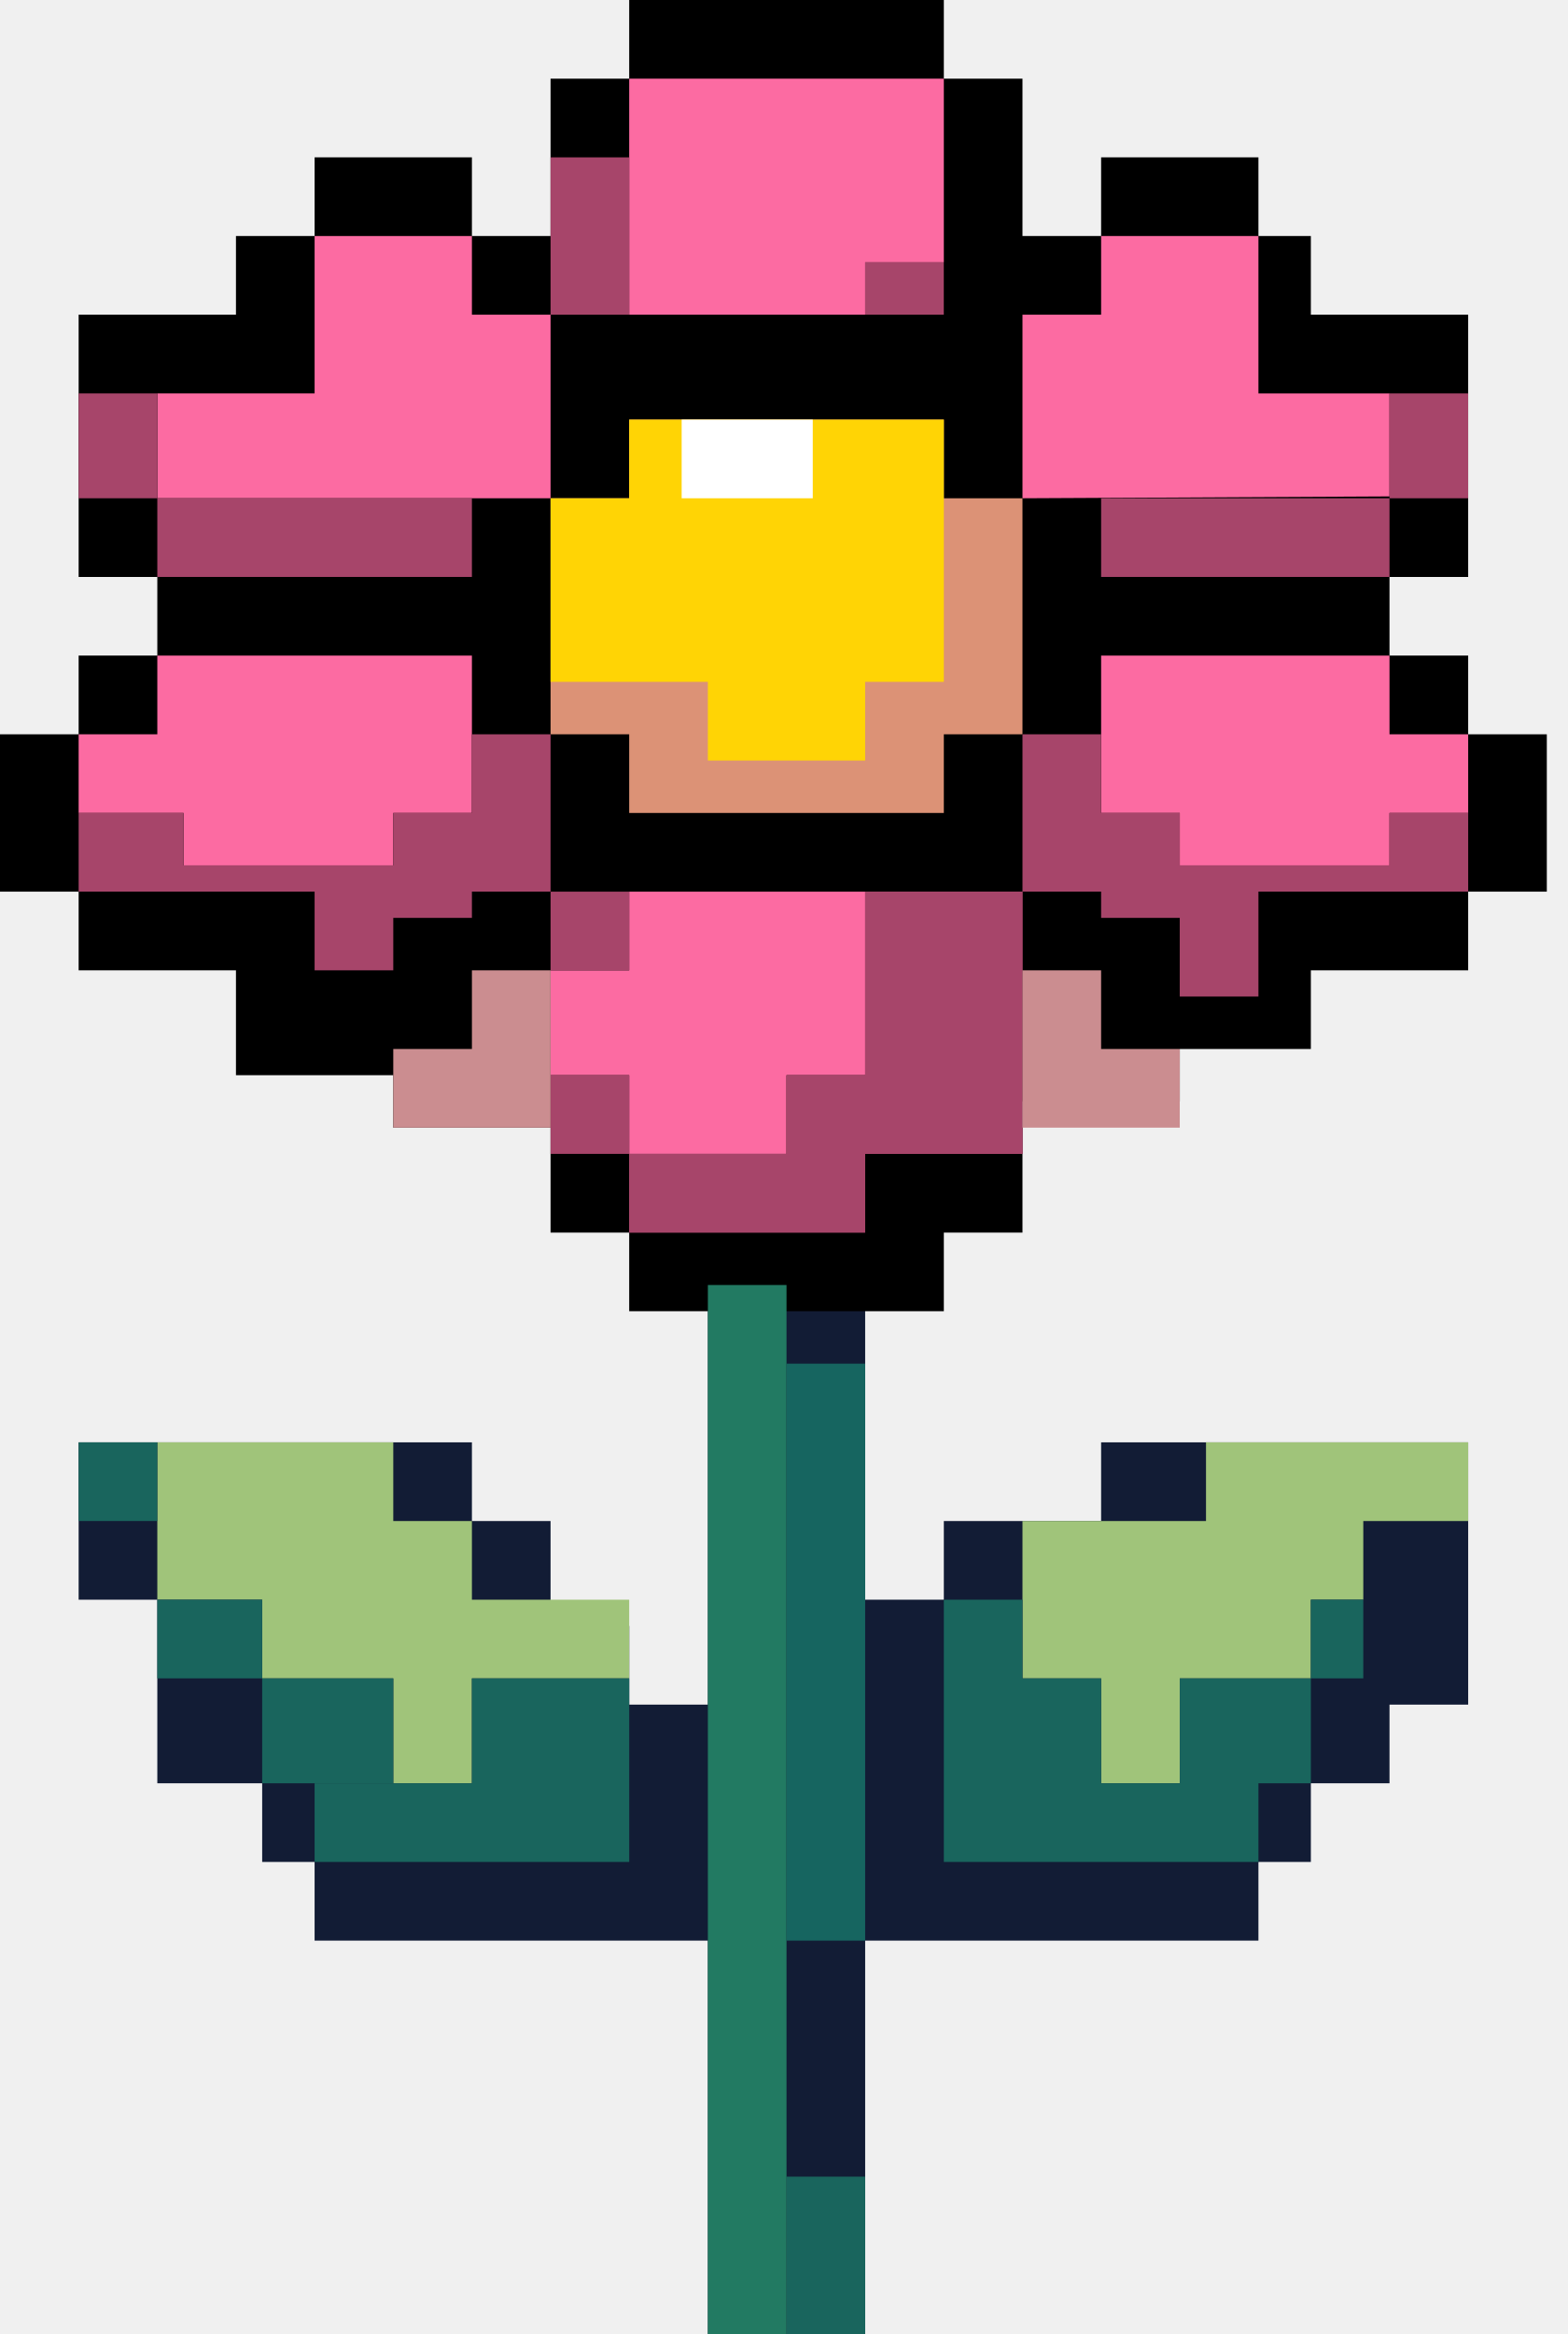
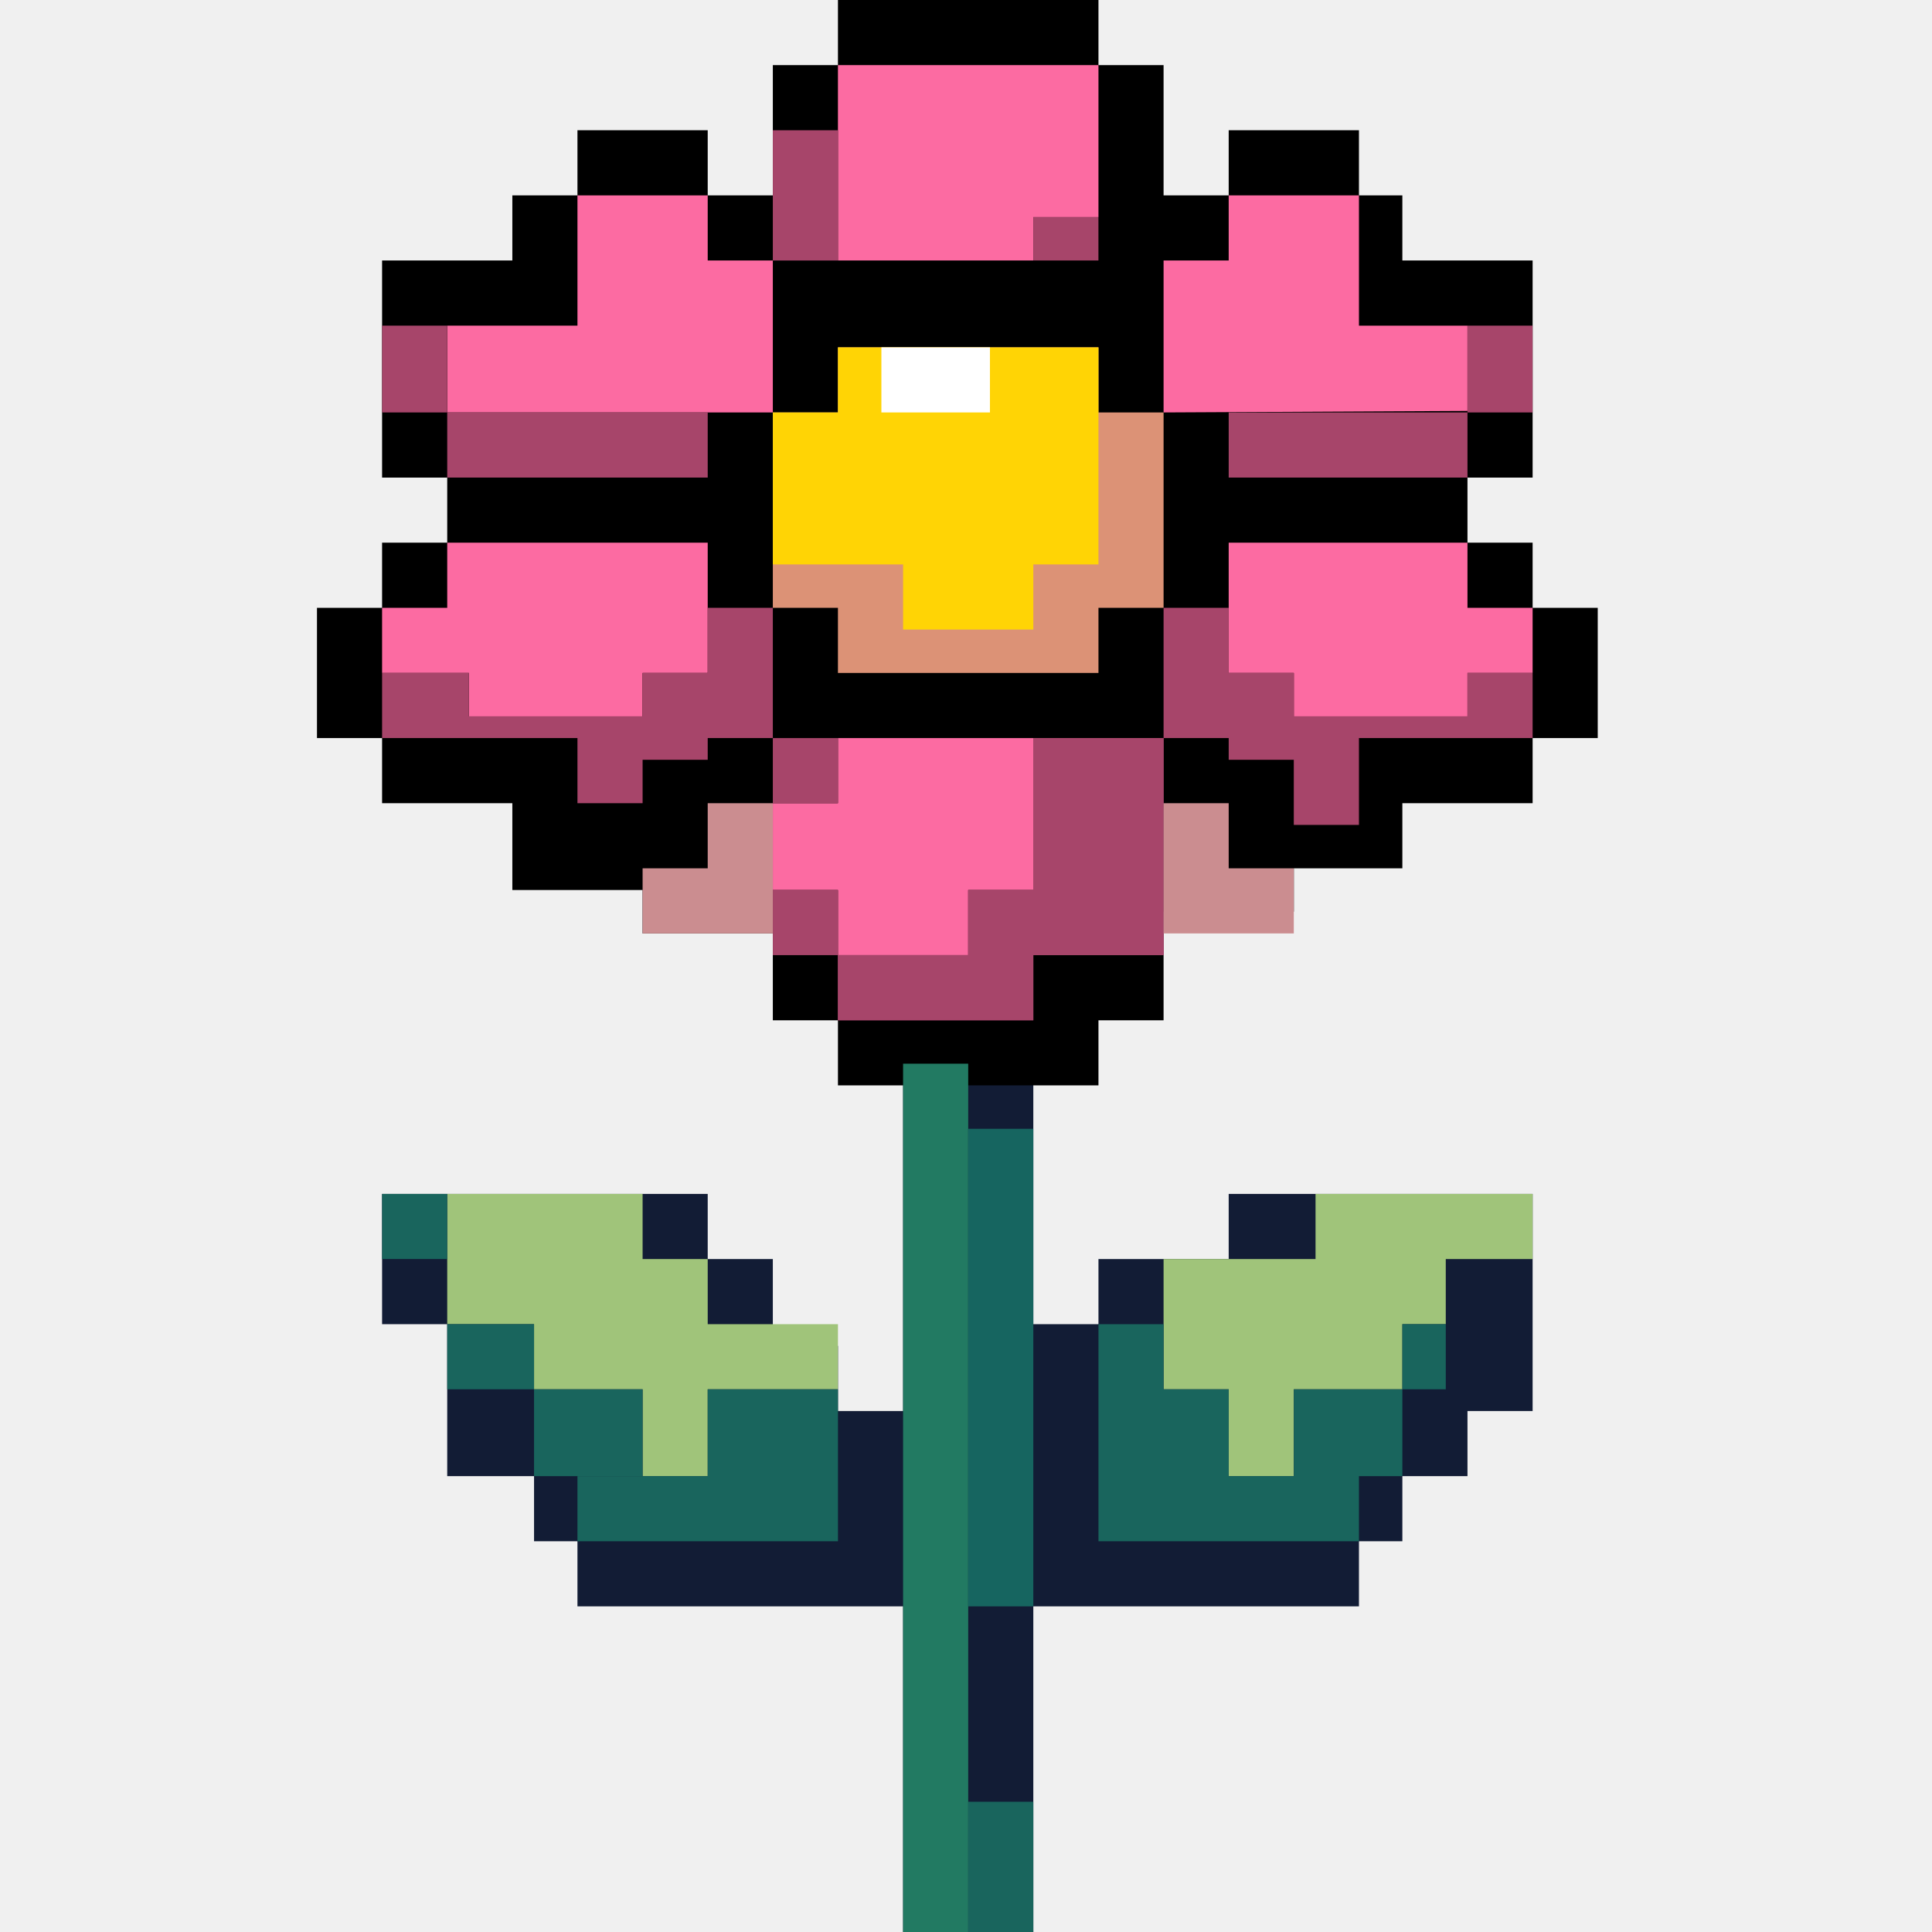
- <svg xmlns="http://www.w3.org/2000/svg" width="43" height="64" viewBox="0 0 43 64" fill="none">
+ <svg xmlns="http://www.w3.org/2000/svg" width="64" height="64" viewBox="0 0 43 64" fill="none">
  <g clip-path="url(#clip0_834_6929)">
    <path d="M19.416 35.236H23.73V43.865H25.888V41.708H30.202V39.55H40.27V46.742H38.112V48.899H35.955V51.056H34.517V53.213H23.73V64H19.416V61.843V53.213H8.629V51.056H7.191V48.899H4.315V43.865H2.157V39.55H12.944V41.708H15.101V44.584H17.259V46.742H19.416V35.236Z" fill="#121C35" />
    <path d="M17.258 0H25.888V2.157H28.045V6.472H30.202V4.315H34.517V6.472H35.955V8.629H40.27V15.82H38.112V17.977H40.27V20.135H42.427V24.449H40.27V26.607H35.955V28.764H32.36V30.202H28.045V33.798H25.888V35.955H17.258V33.798H15.101V30.921H10.787V29.483H6.472V26.607H2.157V24.449H0V20.135H2.157V17.977H4.315V15.82H2.157V8.629H6.472V6.472H8.629V4.315H12.944V6.472H15.101V2.157H17.258V0Z" fill="black" />
    <path d="M4.315 10.787H8.629V6.472H12.944V8.629H15.101V10.787V13.663H4.315V10.787Z" fill="#FC6BA2" />
    <path d="M4.315 17.977H12.944V22.292H10.787V23.73H5.034V22.292H2.157V20.135H4.315V17.977Z" fill="#FC6BA2" />
    <path d="M17.258 2.157H25.888V7.191H23.73V8.629H17.258V2.157Z" fill="#FC6BA2" />
    <path d="M28.045 8.629H30.202V6.472H34.517V8.629V10.787H38.112V13.612L28.045 13.663V8.629Z" fill="#FC6BA2" />
    <path d="M17.258 24.45H23.73V29.483H21.573V31.64H17.258V29.483H15.101V26.607H17.258V24.45Z" fill="#FC6BA2" />
    <path d="M30.202 17.977H38.112V20.135H40.27V22.292H38.112V23.73H32.36V22.292H30.202V17.977Z" fill="#FC6BA2" />
    <path d="M17.258 11.506H25.888V13.663H28.045V20.135H25.888V22.292H17.258V20.135H15.101V13.663H17.258V11.506Z" fill="#DC9276" />
    <rect x="2.157" y="10.787" width="2.157" height="2.876" fill="#A7456A" />
    <rect x="15.101" y="4.315" width="2.157" height="4.315" fill="#A7456A" />
    <rect x="38.112" y="10.787" width="2.157" height="2.876" fill="#A7456A" />
    <rect x="23.73" y="7.191" width="2.157" height="1.438" fill="#A7456A" />
    <rect x="15.101" y="24.45" width="2.157" height="2.157" fill="#A7456A" />
    <rect x="15.101" y="29.483" width="2.157" height="2.157" fill="#A7456A" />
    <path d="M17.258 31.64H21.573V29.483H23.73V24.45H28.045V31.64H23.73V33.798H17.258V31.64Z" fill="#A7456A" />
    <path d="M17.258 31.64H21.573V29.483H23.73V24.45H28.045V31.64H23.73V33.798H17.258V31.64Z" fill="#A7456A" />
    <path d="M2.157 22.292H5.034V23.73H10.787V22.292H12.944V20.135H15.101V23.73V24.449H12.944V25.169H10.787V26.607H8.629V24.449H2.157V22.292Z" fill="#A7456A" />
    <rect x="4.315" y="13.663" width="8.629" height="2.157" fill="#A7456A" />
    <rect x="30.202" y="13.663" width="7.91" height="2.157" fill="#A7456A" />
    <path d="M28.045 20.135H30.202V22.292H32.359V23.73H38.112V22.292H40.27V24.449H34.517V27.326H32.359V25.169H30.202V24.449H28.045V20.135Z" fill="#A7456A" />
    <path d="M10.787 28.764H12.944V26.607H15.101V28.764V30.921H10.787V28.764Z" fill="#CB8D90" />
    <path d="M28.045 26.607H30.202V28.764H32.359V30.921H30.202H28.045V26.607Z" fill="#CB8D90" />
    <path d="M17.258 11.506H25.888V18.697H23.73V20.854H19.416V18.697H15.101V13.663H17.258V11.506Z" fill="#FFD405" />
    <rect x="18.697" y="11.506" width="3.596" height="2.157" fill="white" />
    <path d="M4.315 39.55H10.787V41.708H12.944V43.865H17.258V46.022H12.944V48.899H10.787V46.022H7.191V43.865H4.315V39.55Z" fill="#A0C47A" />
    <path d="M40.27 39.55H33.079V41.708H30.202H28.045V46.022H30.202V48.899H32.359V46.022H35.955V43.865H37.393V41.708H40.27V39.55Z" fill="#A0C47A" />
    <rect x="2.157" y="39.55" width="2.157" height="2.157" fill="#19655D" />
    <rect x="35.955" y="43.865" width="1.438" height="2.157" fill="#19655D" />
    <path d="M32.36 46.023H35.955V48.899H34.517V51.056H25.888V43.865H28.045V46.023H30.202V48.899H32.36V46.023Z" fill="#19655D" />
    <rect x="7.191" y="46.023" width="3.596" height="2.876" fill="#19655D" />
    <path d="M8.629 48.899H12.944V46.023H17.259V48.899V51.056H8.629V48.899Z" fill="#19655D" />
    <rect x="4.315" y="43.865" width="2.876" height="2.157" fill="#19655D" />
    <rect x="21.573" y="59.685" width="2.157" height="4.315" fill="#19655D" />
    <rect x="19.416" y="35.236" width="2.157" height="28.764" fill="#227A62" />
    <rect x="21.573" y="37.393" width="2.157" height="15.82" fill="#166560" />
  </g>
  <defs>
    <clipPath id="clip0_834_6929">
      <rect width="42.427" height="64" fill="white" />
    </clipPath>
  </defs>
</svg>
